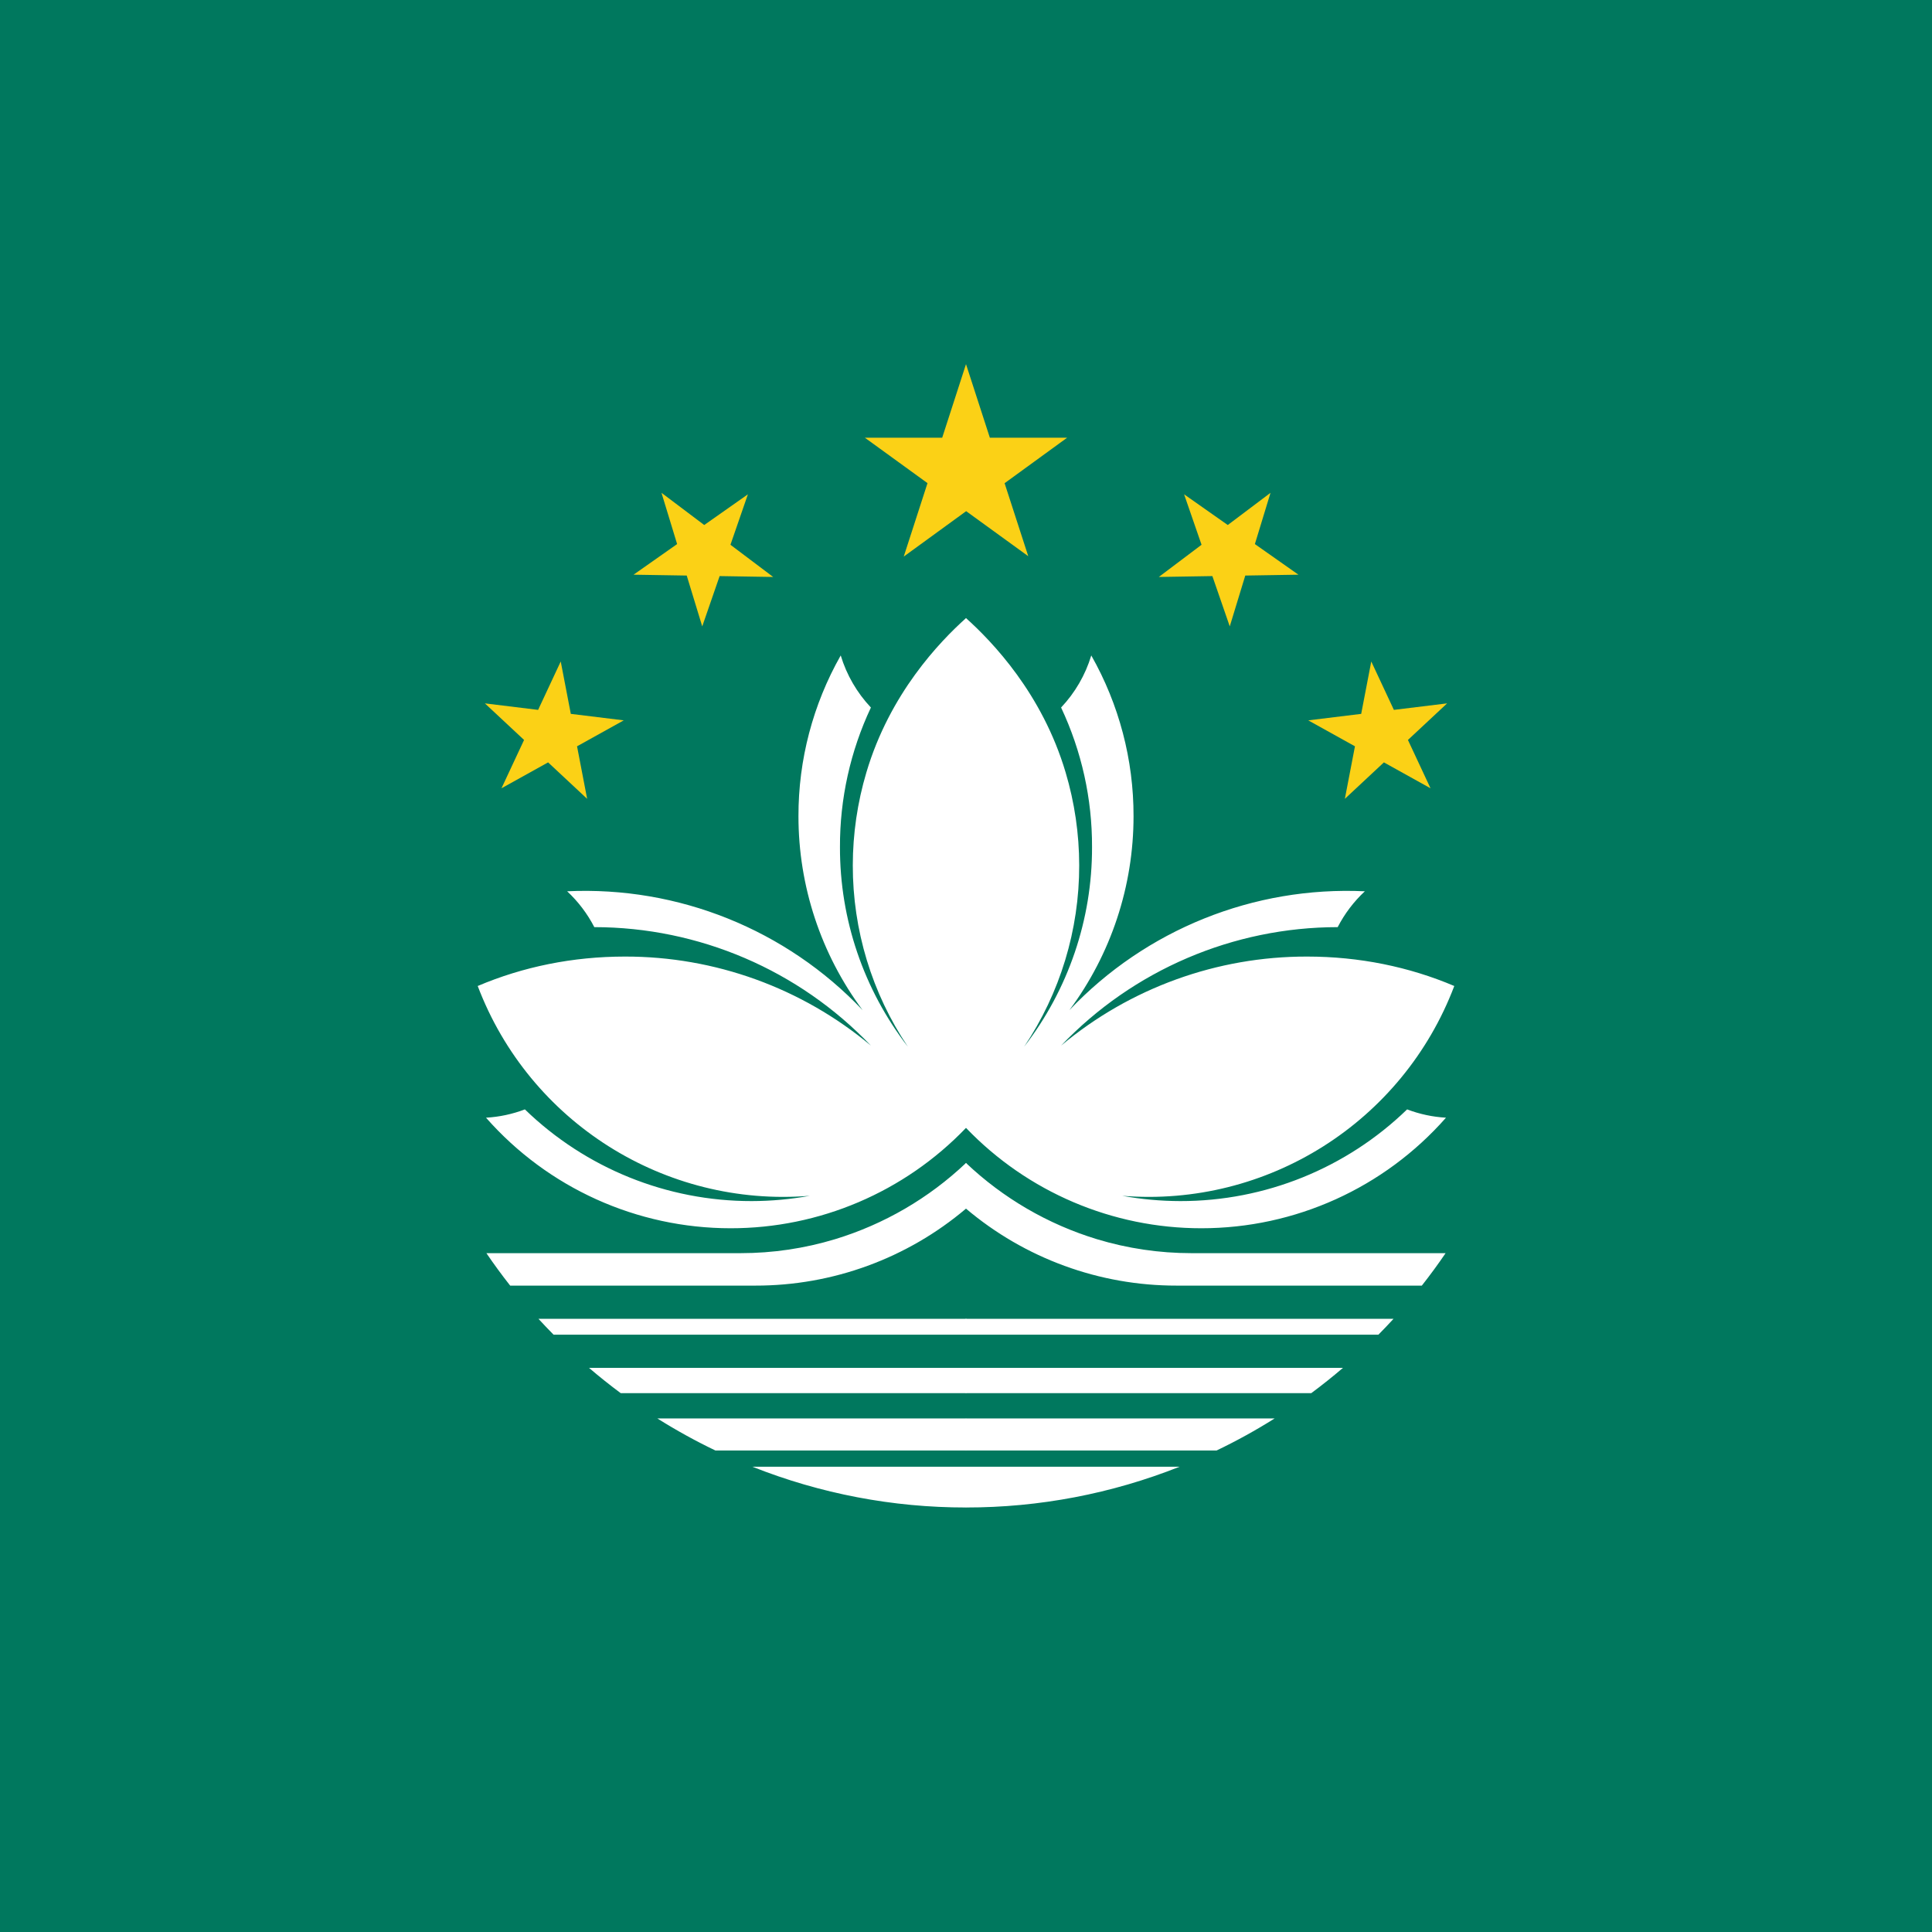
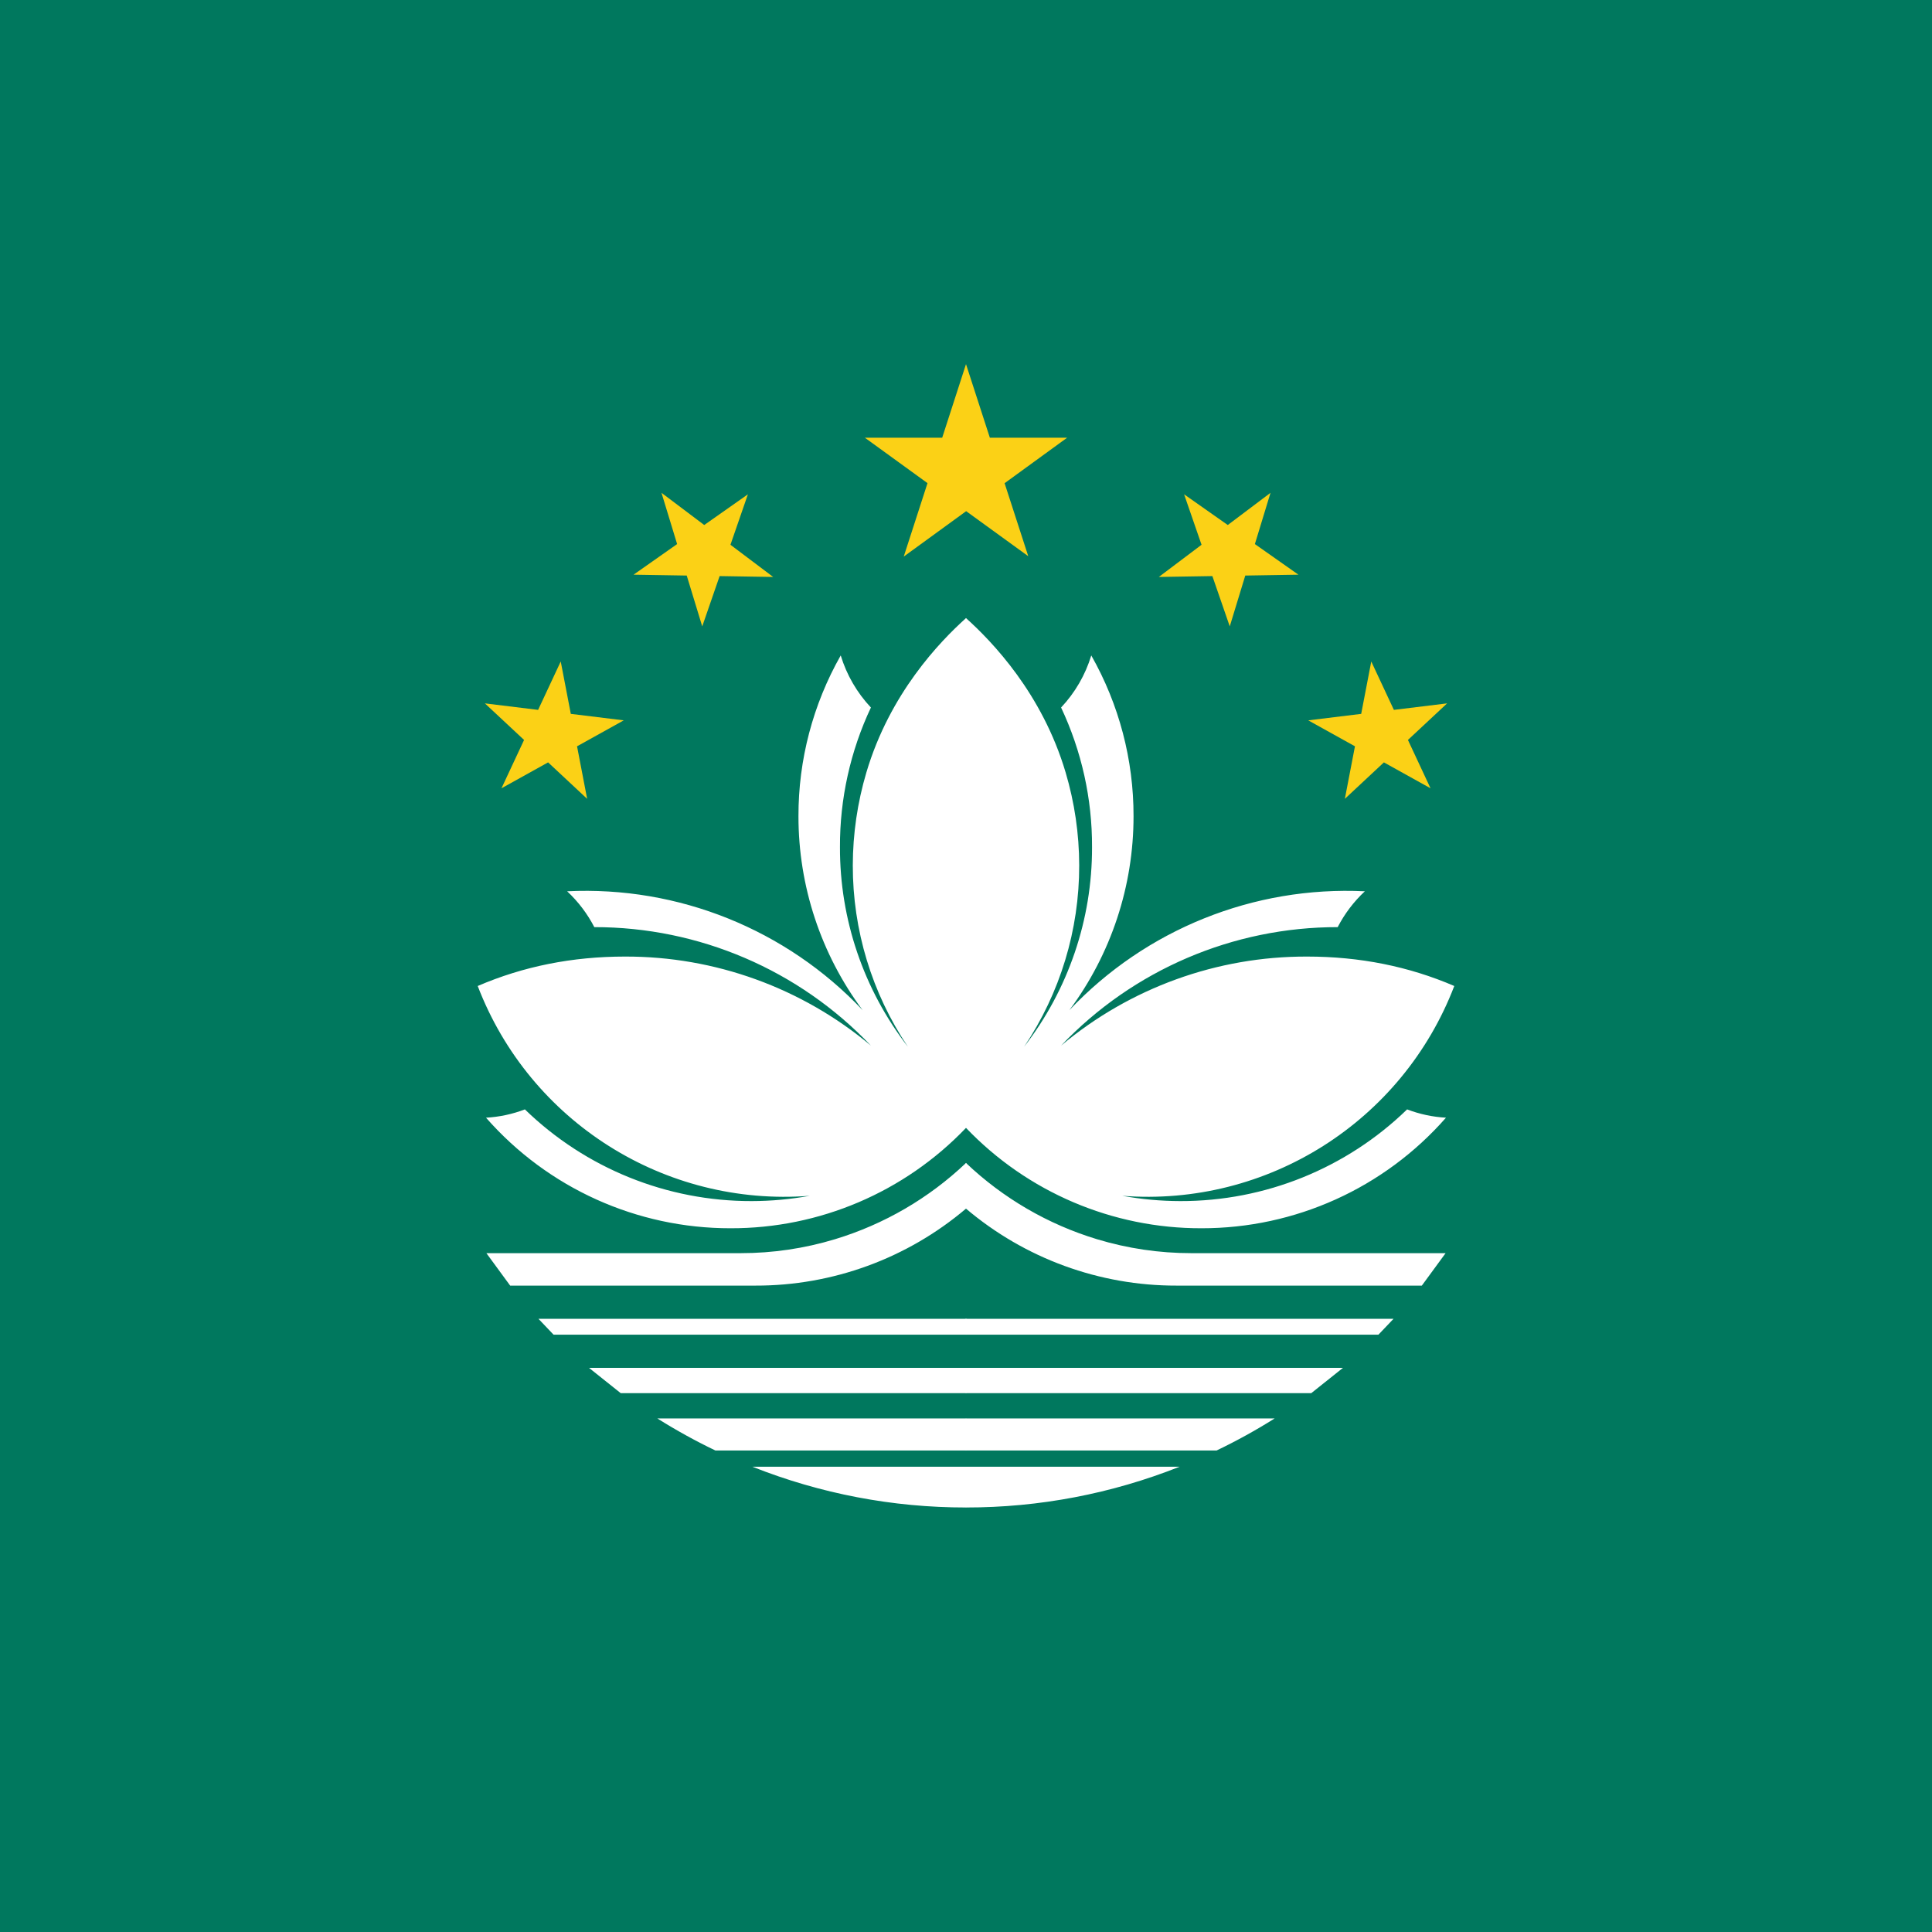
<svg xmlns="http://www.w3.org/2000/svg" xmlns:xlink="http://www.w3.org/1999/xlink" id="flag-icons-mo" viewBox="0 0 512 512">
  <path fill="#00785e" d="M0 0h512v512H0z" />
  <path fill="#fbd116" d="M272.5 147.4 256 96.5l-16.5 51 43.3-31.5h-53.6z" />
-   <g id="a">
-     <path fill="#fff" d="M256 353.7H146.7a156 156 0 0 1-4-4.2H256a2.3 2.3 0 0 1 1.5 2c0 1-.6 1.9-1.5 2.2zm0-33.4c.6-1.3 1.9-4.3 1.3-8a13.2 13.2 0 0 0-1.3-4.1 87.4 87.4 0 0 1-34.7 20.2 86.4 86.4 0 0 1-25 3.7h-67.4a154 154 0 0 0 6.3 8.6h65a86.2 86.2 0 0 0 55.8-20.4zM139.1 294a34.4 34.4 0 0 1-10.3 2.2 86.3 86.3 0 0 0 64.8 29.3 86.3 86.3 0 0 0 62.4-26.6 470.3 470.3 0 0 0 4.8-62.9 470.3 470.3 0 0 0-4.8-72.2c-7 6.3-20.2 20-26.4 40.9a86.5 86.5 0 0 0-3.6 24.6 86.1 86.1 0 0 0 14.6 48.1 86.1 86.1 0 0 1-18-52.9 86.1 86.1 0 0 1 8.2-37 34.7 34.7 0 0 1-8-13.8 86 86 0 0 0-11.2 42.6 86.1 86.1 0 0 0 17 51.4 101.4 101.4 0 0 0-78.3-31.5 34.8 34.8 0 0 1 7.2 9.5 101.4 101.4 0 0 1 73.3 31.4 101.3 101.3 0 0 0-65.2-23.6c-13.8 0-27 2.7-39 7.8a86.6 86.6 0 0 0 88 55.6 87 87 0 0 1-15.4 1.4 86.2 86.2 0 0 1-60.1-24.3zM256 388.7h-56.6a153 153 0 0 0 56.6 10.8 11.6 11.6 0 0 0 1.3-5.3 11.7 11.7 0 0 0-1.3-5.5zm0-26.2h-99.9a154 154 0 0 0 8.4 6.7H256a4.9 4.9 0 0 0 1.4-3.3c0-2-1.2-3.1-1.4-3.4zm0 13.4h-81.8a153.2 153.2 0 0 0 15.4 8.5H256a8 8 0 0 0 1.2-4.5 8 8 0 0 0-1.2-4z" />
+   <g id="mo-a">
+     <path fill="#fff" d="M256 353.7H146.7l-4-4.2H256a2 2 0 0 1 1.5 2q0 1.6-1.5 2.2m0-33.4c.6-1.3 1.9-4.3 1.3-8a13 13 0 0 0-1.3-4.1 87 87 0 0 1-34.7 20.2 86 86 0 0 1-25 3.7h-67.4l6.3 8.6h65a86 86 0 0 0 55.8-20.4M139.1 294a34 34 0 0 1-10.3 2.2 86 86 0 0 0 64.8 29.3 86 86 0 0 0 62.4-26.6 470 470 0 0 0 4.8-62.9 470 470 0 0 0-4.8-72.2c-7 6.3-20.2 20-26.4 40.9a87 87 0 0 0-3.6 24.6 86 86 0 0 0 14.6 48.1 86 86 0 0 1-18-52.9 86 86 0 0 1 8.2-37 35 35 0 0 1-8-13.8 86 86 0 0 0-11.2 42.6 86 86 0 0 0 17 51.4 101 101 0 0 0-78.3-31.5 35 35 0 0 1 7.2 9.5 101 101 0 0 1 73.3 31.4 101 101 0 0 0-65.2-23.6q-20.9 0-39 7.8a87 87 0 0 0 88 55.6 87 87 0 0 1-15.4 1.4 86 86 0 0 1-60.1-24.3M256 388.7h-56.6a153 153 0 0 0 56.6 10.8 12 12 0 0 0 1.3-5.3 12 12 0 0 0-1.3-5.5m0-26.2h-99.9l8.4 6.7H256a5 5 0 0 0 1.4-3.3c0-2-1.2-3.1-1.4-3.4m0 13.4h-81.8a153 153 0 0 0 15.4 8.5H256a8 8 0 0 0 1.2-4.5 8 8 0 0 0-1.2-4" />
    <path fill="#fbd116" d="m155.6 211.7-7-36.4-15.7 33.6 32.4-18-36.8-4.5zm49.3-58.8-29.6-22.3 10.8 35.4 12.1-35-30.3 21.3z" />
  </g>
-   <use xlink:href="#a" width="100%" height="100%" transform="matrix(-1 0 0 1 512 0)" />
+   <use xlink:href="#mo-a" width="100%" height="100%" transform="matrix(-1 0 0 1 512 0)" />
</svg>
